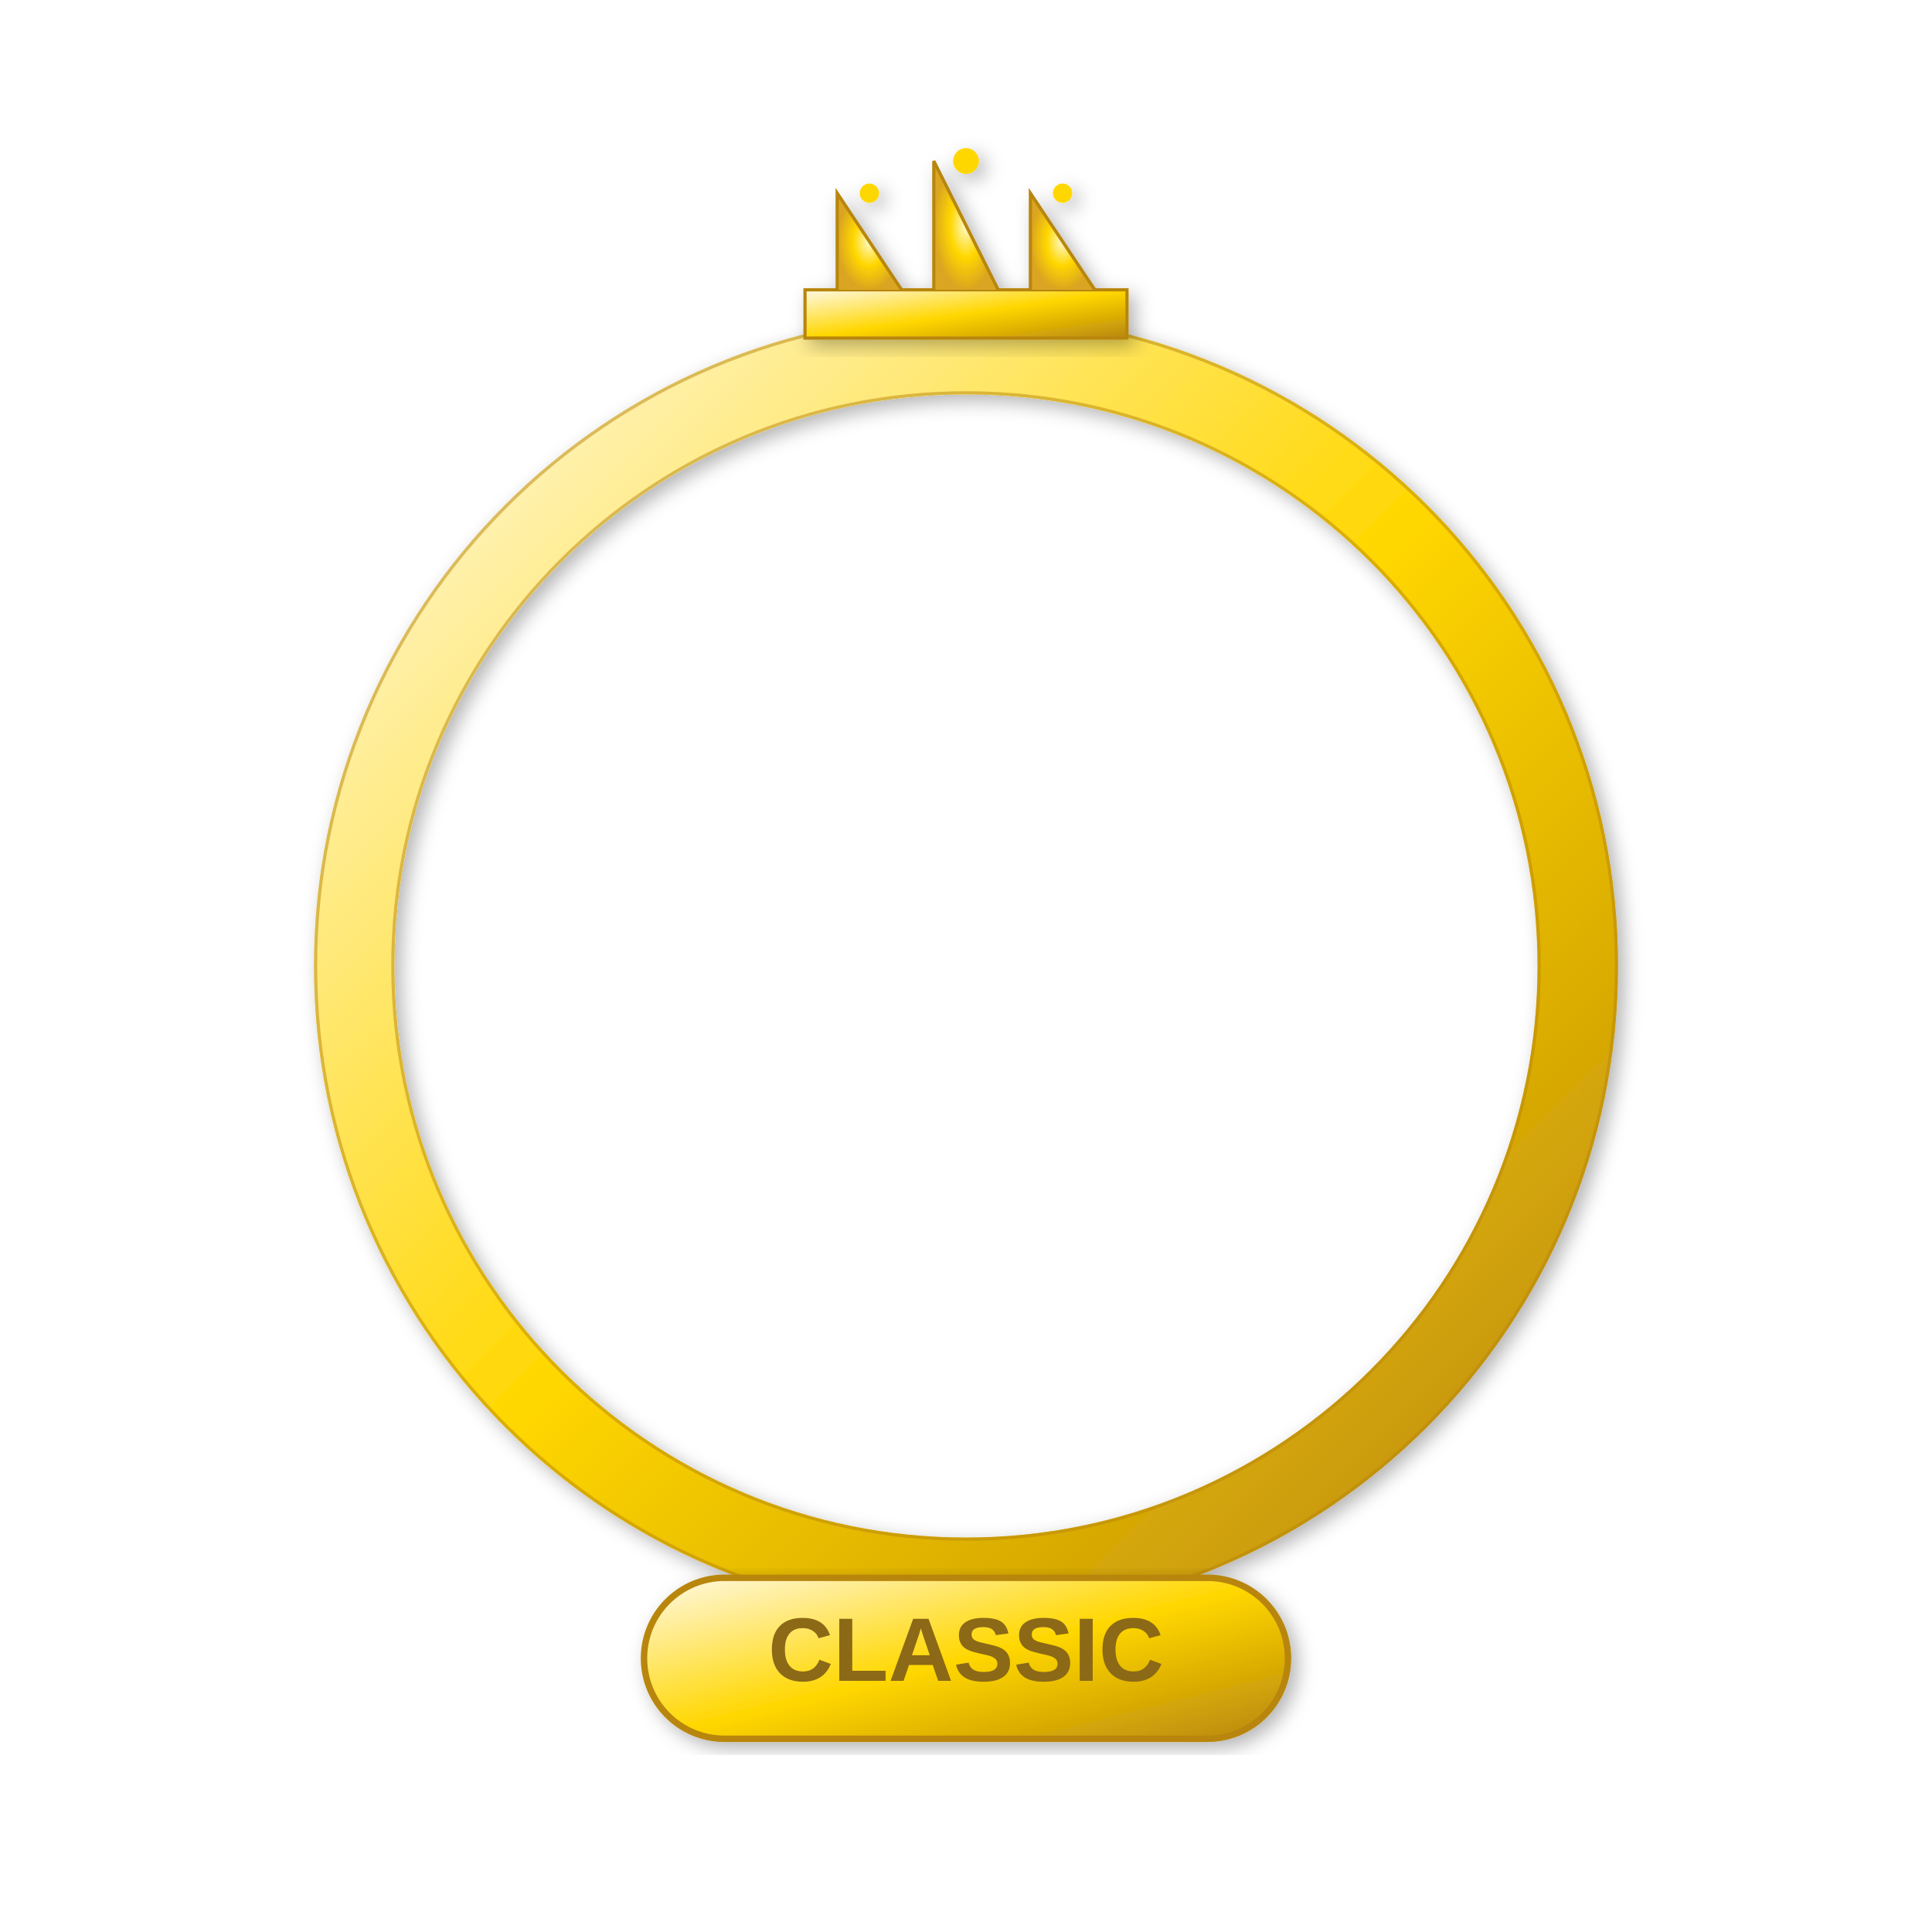
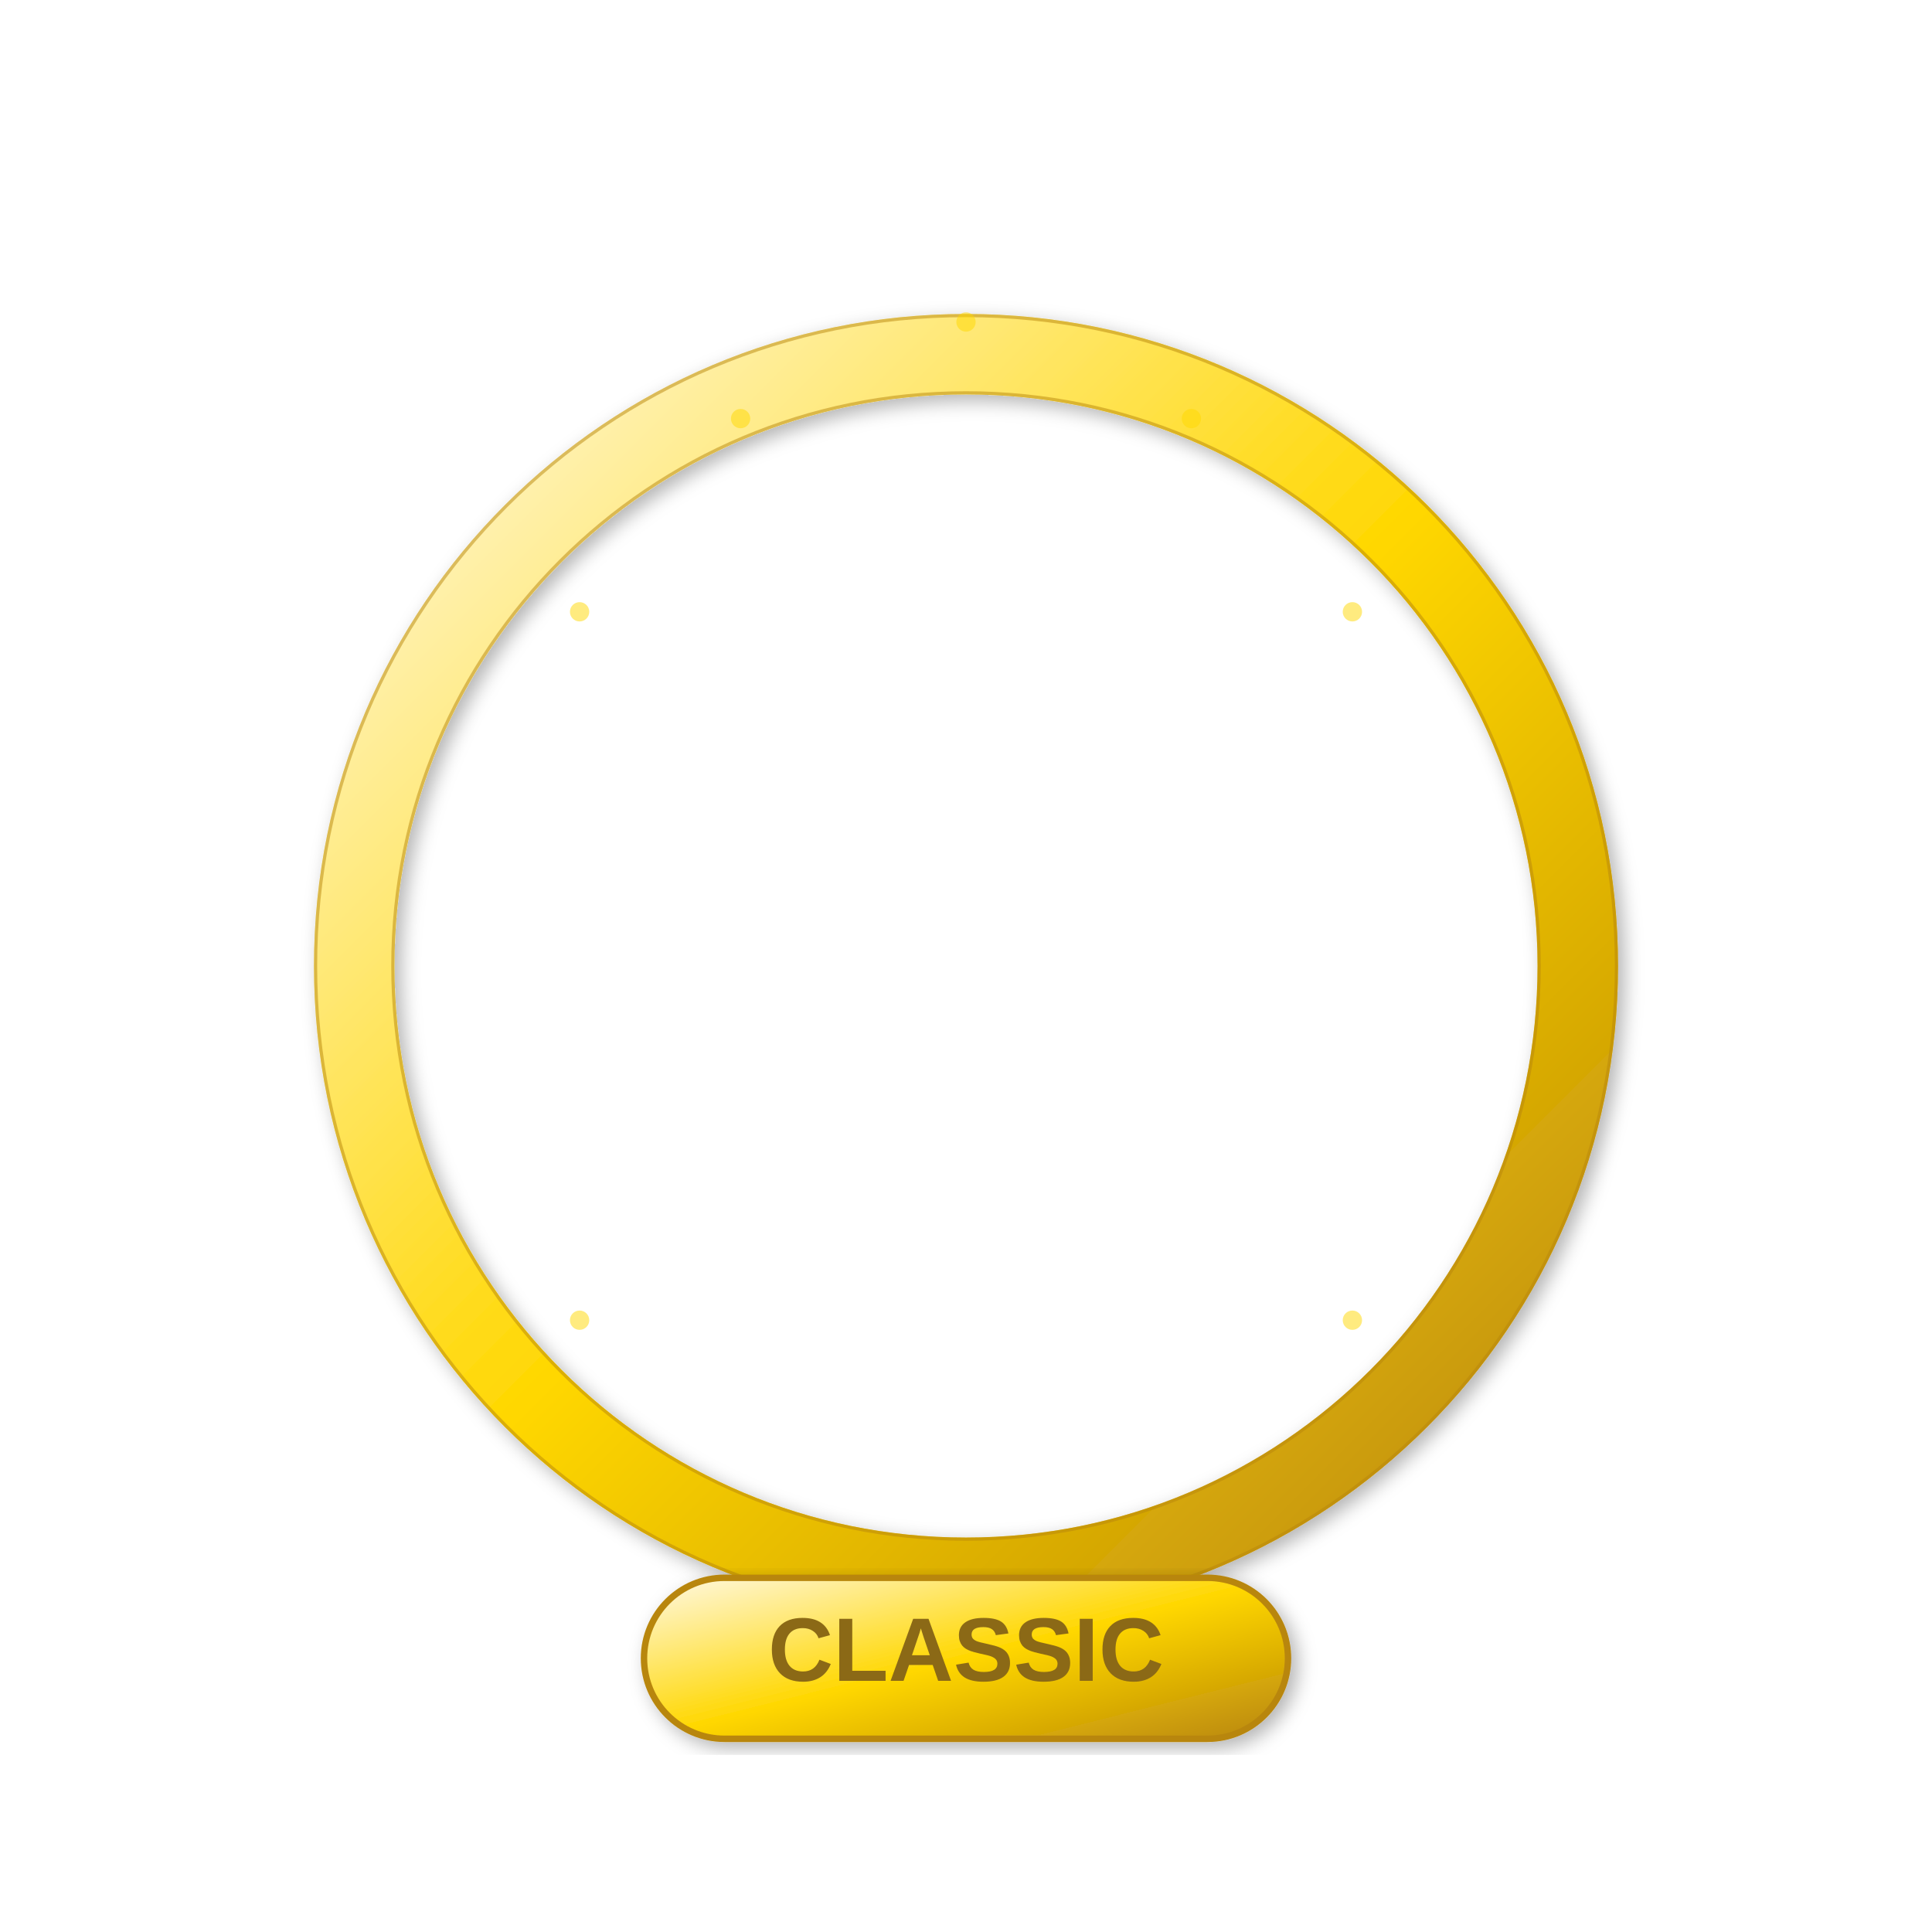
<svg xmlns="http://www.w3.org/2000/svg" width="600" height="600" viewBox="0 0 600 600" fill="none">
  <defs>
    <linearGradient id="classicGold" x1="0" y1="0" x2="1" y2="1">
      <stop offset="0%" stop-color="#fff9e6" />
      <stop offset="50%" stop-color="#ffd700" />
      <stop offset="100%" stop-color="#b8860b" />
    </linearGradient>
    <radialGradient id="classicGoldRadial" cx="50%" cy="50%" r="50%">
      <stop offset="0%" stop-color="#fffacd" />
      <stop offset="50%" stop-color="#ffd700" />
      <stop offset="100%" stop-color="#daa520" />
    </radialGradient>
    <filter id="shadow">
      <feDropShadow dx="2" dy="2" stdDeviation="3" flood-opacity="0.3" />
    </filter>
  </defs>
  <circle cx="300" cy="300" r="190" fill="none" stroke="url(#classicGold)" stroke-width="25" filter="url(#shadow)" />
  <circle cx="300" cy="300" r="202" fill="none" stroke="#b8860b" stroke-width="1" opacity="0.5" />
  <circle cx="300" cy="300" r="178" fill="none" stroke="#b8860b" stroke-width="1" opacity="0.5" />
-   <g filter="url(#shadow)">
-     <rect x="250" y="90" width="100" height="15" fill="url(#classicGold)" stroke="#b8860b" stroke-width="1" />
-     <path d="M260,90 L260,60 L280,90" fill="url(#classicGoldRadial)" stroke="#b8860b" stroke-width="1" />
-     <path d="M290,90 L290,50 L310,90" fill="url(#classicGoldRadial)" stroke="#b8860b" stroke-width="1" />
-     <path d="M320,90 L320,60 L340,90" fill="url(#classicGoldRadial)" stroke="#b8860b" stroke-width="1" />
-     <circle cx="270" cy="60" r="3" fill="#ffd700" />
-     <circle cx="300" cy="50" r="4" fill="#ffd700" />
-     <circle cx="330" cy="60" r="3" fill="#ffd700" />
+   <g opacity="0.5">
+     <circle cx="300" cy="100" r="3" fill="#ffd700" />
+     <circle cx="230" cy="130" r="3" fill="#ffd700" />
+     <circle cx="370" cy="130" r="3" fill="#ffd700" />
+     <circle cx="180" cy="190" r="3" fill="#ffd700" />
+     <circle cx="420" cy="190" r="3" fill="#ffd700" />
+     <circle cx="180" cy="410" r="3" fill="#ffd700" />
+     <circle cx="420" cy="410" r="3" fill="#ffd700" />
  </g>
  <g filter="url(#shadow)">
    <rect x="200" y="490" width="200" height="50" rx="25" fill="url(#classicGold)" stroke="#b8860b" stroke-width="2" />
    <text x="300" y="522" text-anchor="middle" fill="#8b6914" font-size="28" font-family="Arial" font-weight="bold">CLASSIC</text>
  </g>
</svg>
